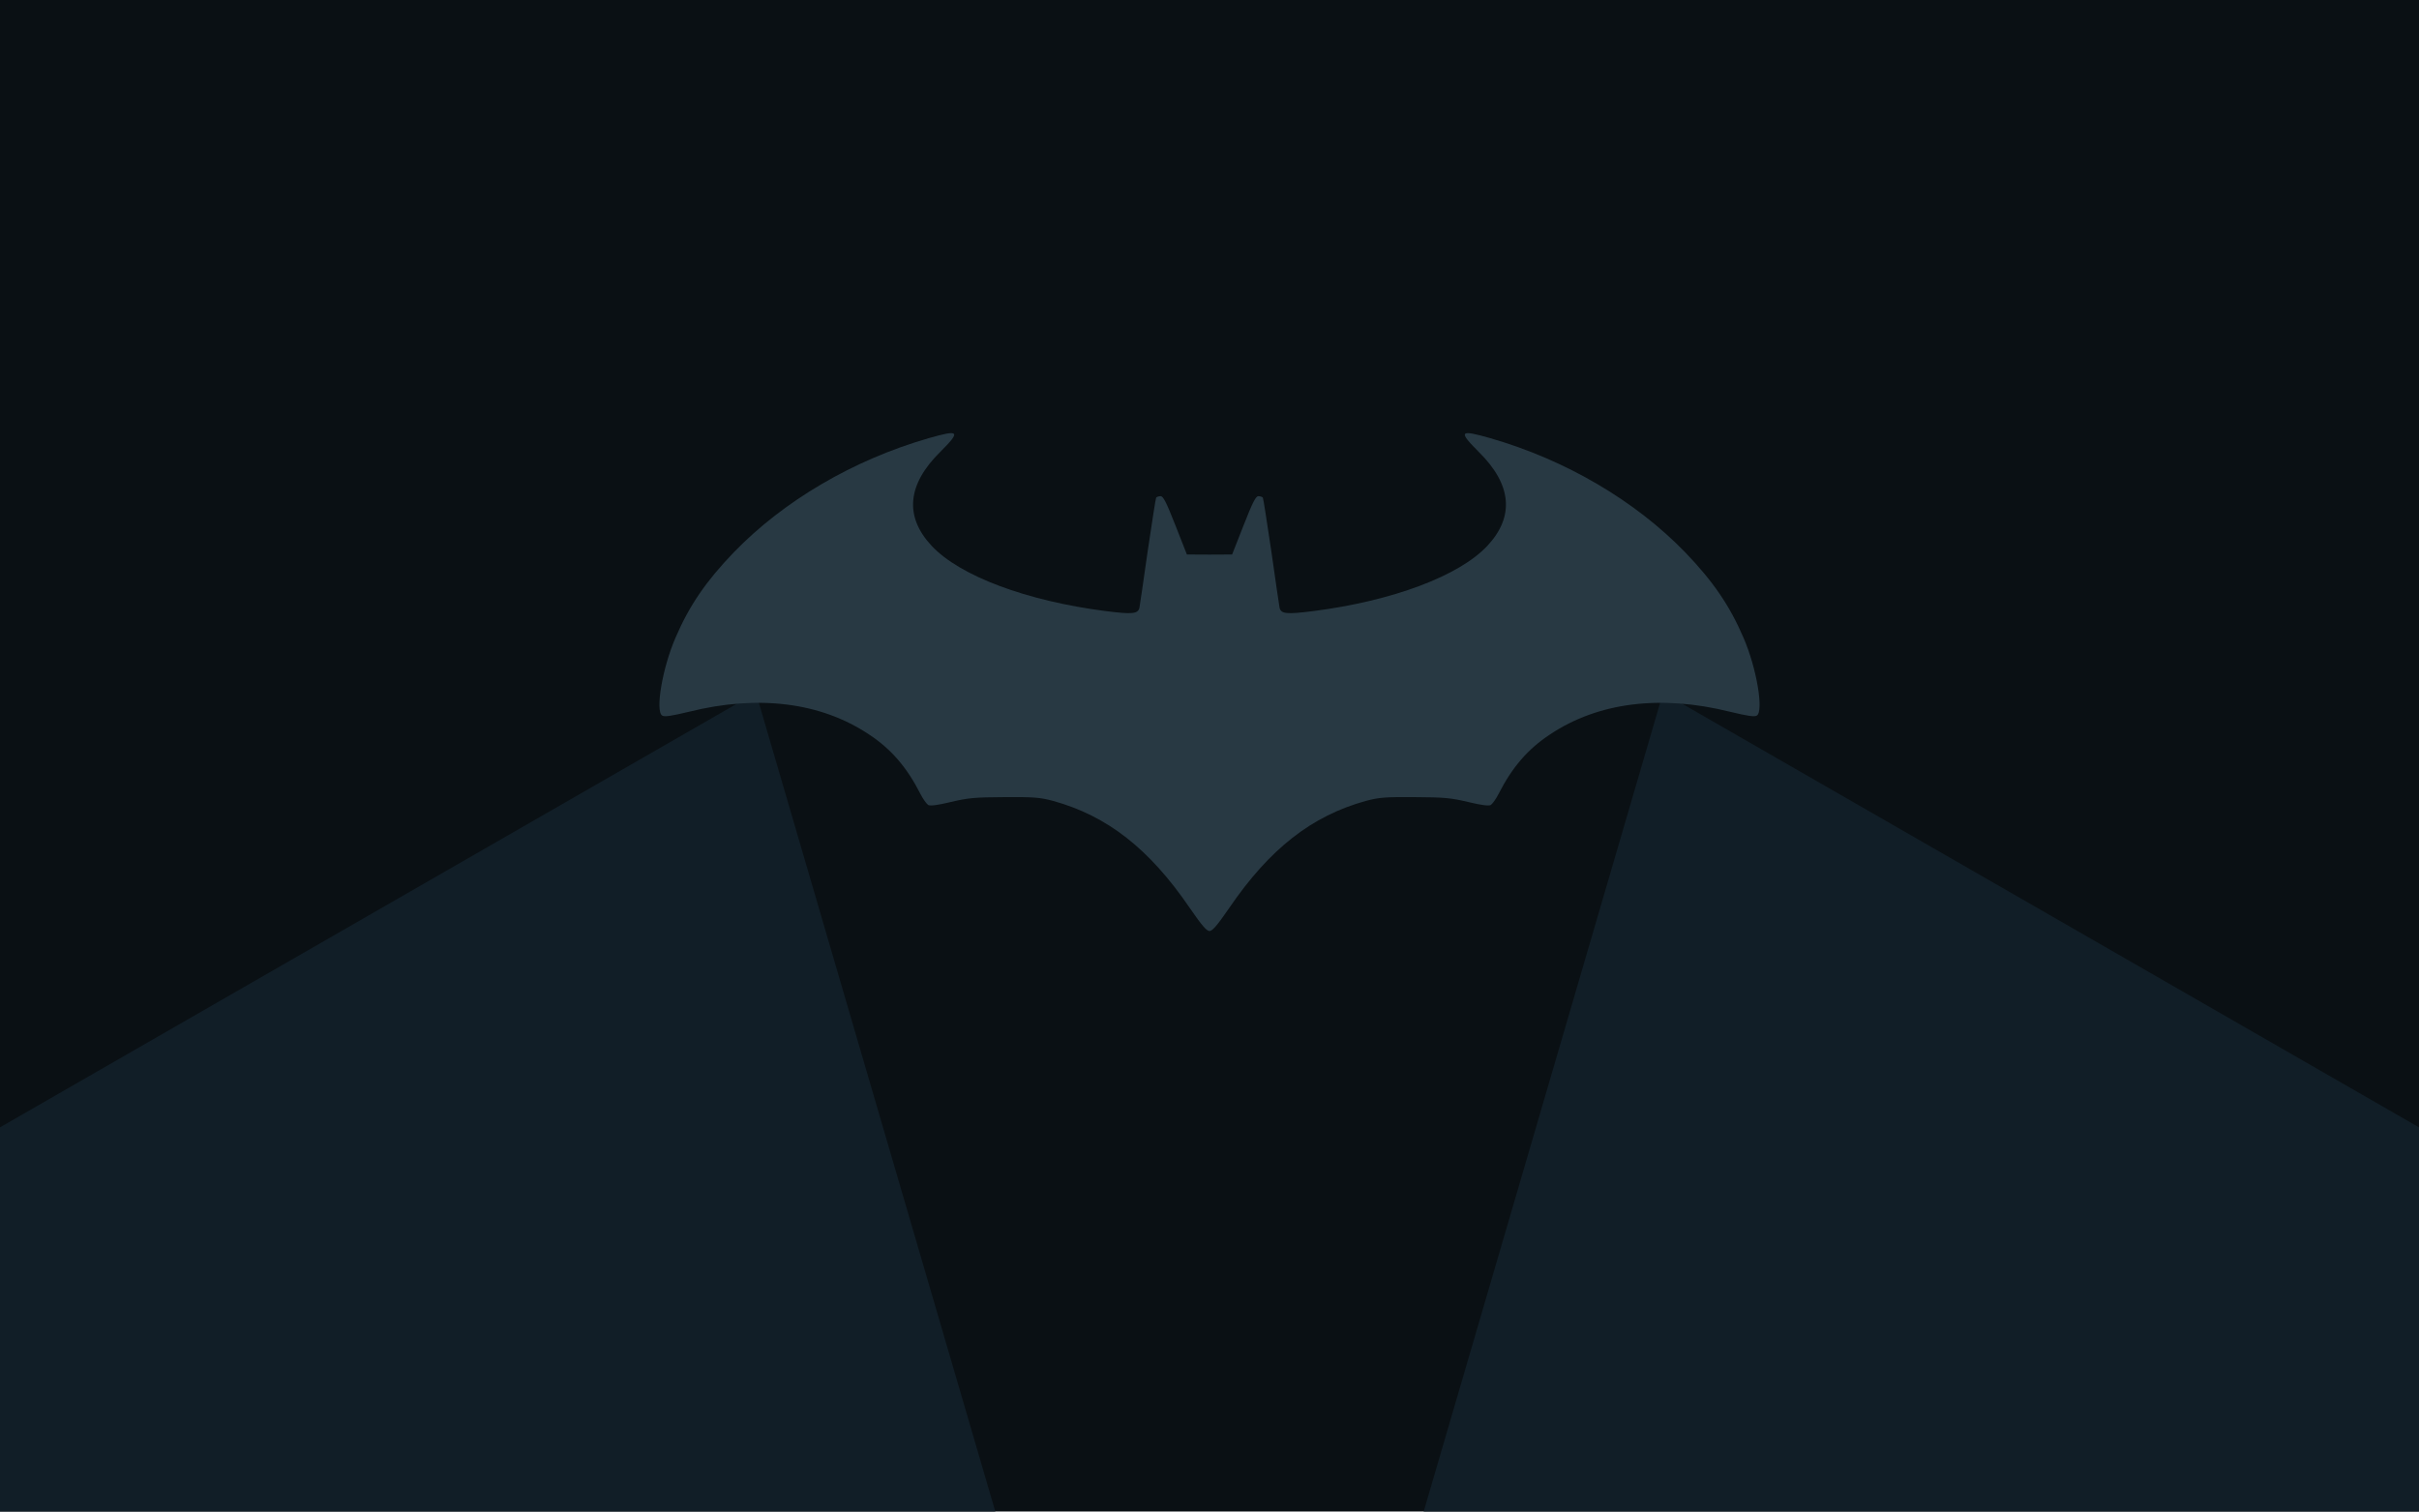
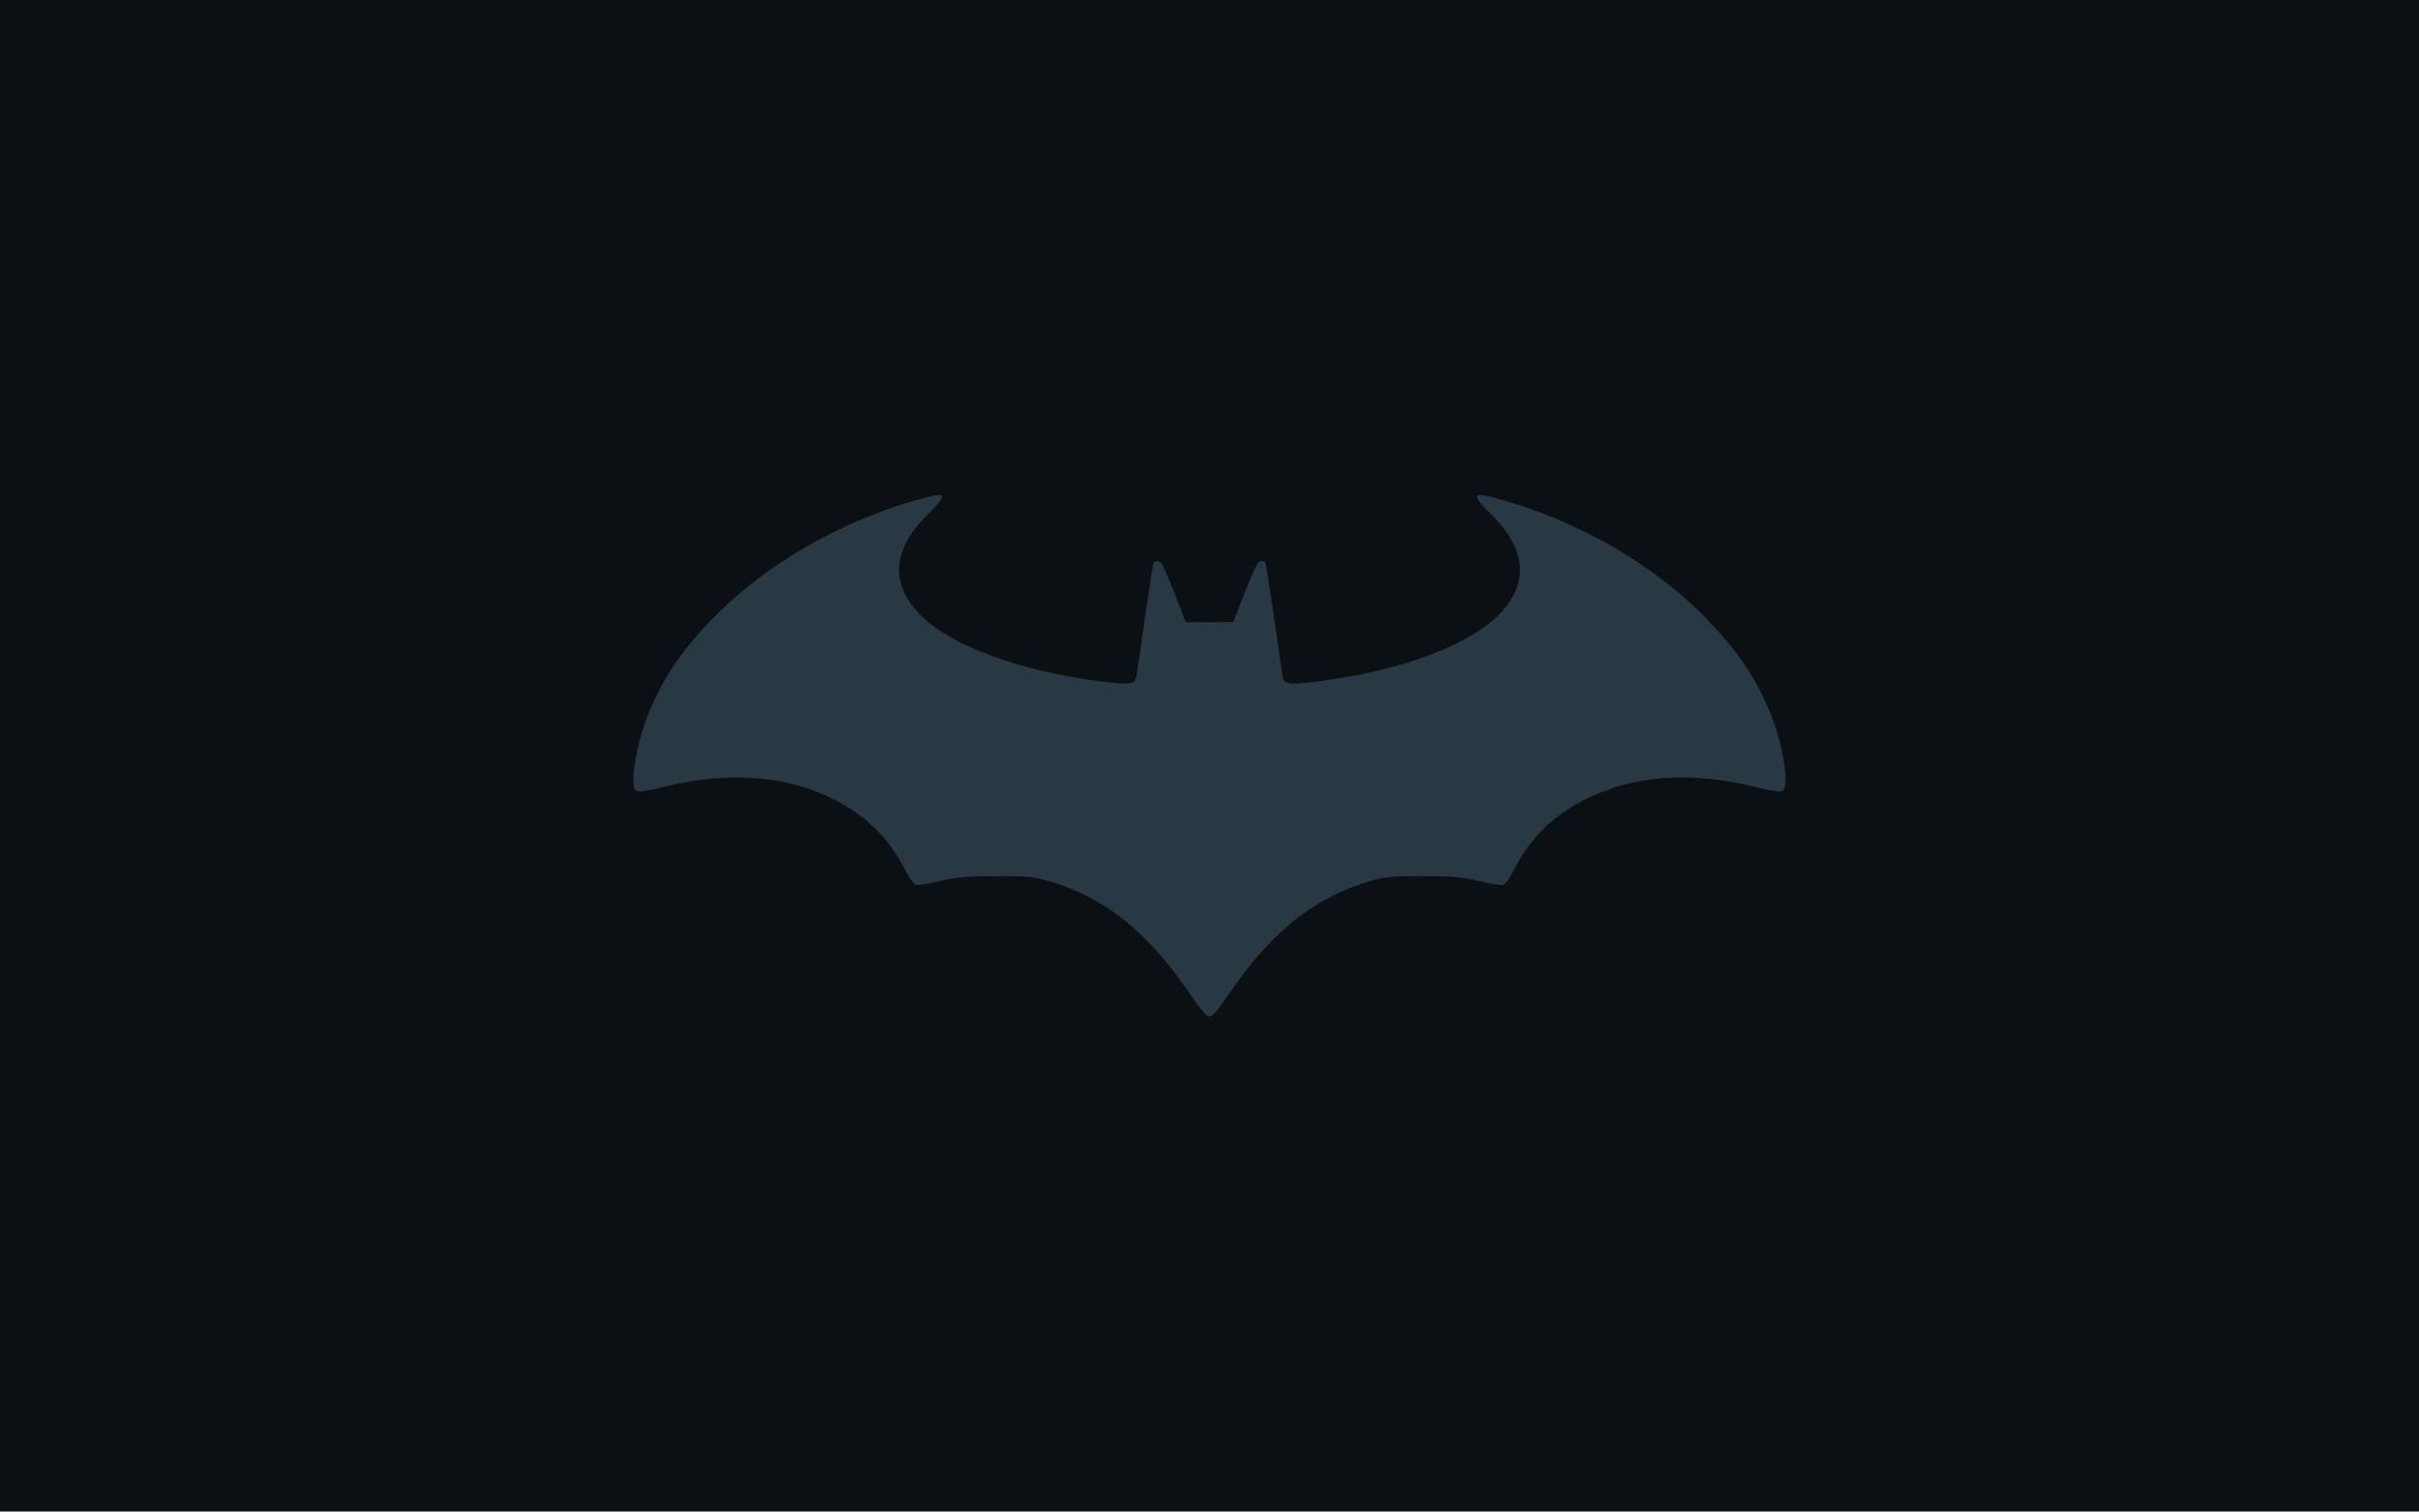
- <svg xmlns="http://www.w3.org/2000/svg" width="3840" height="2400" viewBox="0 0 1920 1200">
+ <svg xmlns="http://www.w3.org/2000/svg" width="5120" height="3200" viewBox="0 0 1920 1200">
  <defs />
  <rect width="1920" height="1200" fill="#0A1014" />
-   <path d="M0 1200V895L600 550L790 1200Z" fill="#111E27" />
-   <path d="M1920 1200V895L1320 550L1130 1200Z" fill="#111E27" />
-   <path d="M 960.00 440.30 L 977.95 440.21 L 987.02 417.15 C 994.32 398.58 996.70 393.92 998.81 393.92 C 1000.30 393.92 1001.89 394.45 1002.33 395.06 C 1002.77 395.77 1005.67 414.95 1009.10 437.83 C 1012.27 460.62 1015.35 480.78 1015.62 482.54 C 1016.85 487.38 1021.07 487.82 1042.10 485.18 C 1105.02 477.17 1158.18 457.28 1180.53 433.34 C 1202.26 410.11 1199.98 384.68 1173.75 358.81 C 1157.12 342.18 1158.35 340.86 1182.99 347.90 C 1242.74 365.14 1297.92 397.53 1337.61 438.54 C 1359.52 461.33 1372.81 480.60 1383.81 506.21 C 1394.28 530.32 1400.00 564.46 1394.46 568.07 C 1392.52 569.30 1387.15 568.42 1373.16 565.08 C 1318.07 551.35 1268.44 557.60 1230.34 583.03 C 1212.65 594.65 1200.24 609.17 1189.59 630.02 C 1187.48 634.25 1184.58 638.21 1183.26 639.09 C 1181.50 639.97 1175.86 639.26 1165.30 636.71 C 1151.93 633.54 1146.47 632.93 1122.98 632.84 C 1099.30 632.66 1094.46 633.10 1084.17 635.83 C 1041.22 647.71 1007.87 673.67 975.66 720.84 C 965.37 735.89 962.02 739.14 960.00 739.14 C 957.98 739.14 954.63 735.89 944.34 720.84 C 912.13 673.67 878.78 647.71 835.83 635.83 C 825.54 633.10 820.70 632.66 797.02 632.84 C 773.53 632.93 768.07 633.54 754.70 636.71 C 744.14 639.26 738.50 639.97 736.74 639.09 C 735.42 638.21 732.52 634.25 730.41 630.02 C 719.76 609.17 707.35 594.65 689.66 583.03 C 651.56 557.60 601.93 551.35 546.84 565.08 C 532.85 568.42 527.48 569.30 525.54 568.07 C 520.00 564.46 525.72 530.32 536.19 506.21 C 547.19 480.60 560.48 461.33 582.39 438.54 C 622.08 397.53 677.26 365.14 737.01 347.90 C 761.65 340.86 762.88 342.18 746.25 358.81 C 720.02 384.68 717.74 410.11 739.47 433.34 C 761.82 457.28 814.98 477.17 877.90 485.18 C 898.93 487.82 903.15 487.38 904.38 482.54 C 904.65 480.78 907.73 460.62 910.90 437.83 C 914.33 414.95 917.23 395.77 917.67 395.06 C 918.11 394.45 919.70 393.92 921.19 393.92 C 923.30 393.92 925.68 398.58 932.98 417.15 L 942.05 440.21 Z" fill="#283943" />
+   <path d="M 960.00 494.01 L 978.80 493.91 L 988.29 469.77 C 995.94 450.32 998.43 445.44 1000.64 445.44 C 1002.21 445.44 1003.87 445.99 1004.33 446.64 C 1004.79 447.37 1007.83 467.46 1011.43 491.43 C 1014.74 515.30 1017.97 536.40 1018.25 538.24 C 1019.54 543.31 1023.96 543.77 1045.99 541.01 C 1111.88 532.62 1167.54 511.79 1190.95 486.73 C 1213.72 462.40 1211.32 435.76 1183.86 408.67 C 1166.44 391.25 1167.73 389.87 1193.53 397.24 C 1256.11 415.30 1313.89 449.22 1355.46 492.16 C 1378.41 516.03 1392.32 536.22 1403.84 563.03 C 1414.81 588.29 1420.80 624.04 1414.99 627.82 C 1412.97 629.11 1407.34 628.19 1392.69 624.69 C 1335.00 610.31 1283.02 616.86 1243.12 643.49 C 1224.59 655.65 1211.60 670.86 1200.45 692.70 C 1198.23 697.13 1195.19 701.27 1193.81 702.20 C 1191.97 703.12 1186.07 702.38 1175.01 699.71 C 1161.00 696.39 1155.29 695.74 1130.68 695.65 C 1105.89 695.47 1100.82 695.93 1090.04 698.79 C 1045.06 711.23 1010.14 738.41 976.40 787.81 C 965.62 803.57 962.12 806.98 960.00 806.98 C 957.88 806.98 954.38 803.57 943.60 787.81 C 909.86 738.41 874.94 711.23 829.96 698.79 C 819.18 695.93 814.11 695.47 789.32 695.65 C 764.71 695.74 759.00 696.39 744.99 699.71 C 733.93 702.38 728.03 703.12 726.19 702.20 C 724.81 701.27 721.77 697.13 719.55 692.70 C 708.40 670.86 695.41 655.65 676.88 643.49 C 636.98 616.86 585.00 610.31 527.31 624.69 C 512.66 628.19 507.03 629.11 505.01 627.82 C 499.20 624.04 505.19 588.29 516.16 563.03 C 527.68 536.22 541.59 516.03 564.54 492.16 C 606.11 449.22 663.89 415.30 726.47 397.24 C 752.27 389.87 753.56 391.25 736.14 408.67 C 708.68 435.76 706.28 462.40 729.05 486.73 C 752.46 511.79 808.12 532.62 874.01 541.01 C 896.04 543.77 900.46 543.31 901.75 538.24 C 902.03 536.40 905.26 515.30 908.57 491.43 C 912.17 467.46 915.21 447.37 915.67 446.64 C 916.13 445.99 917.79 445.44 919.36 445.44 C 921.57 445.44 924.06 450.32 931.71 469.77 L 941.20 493.91 Z" fill="#283943" />
</svg>
